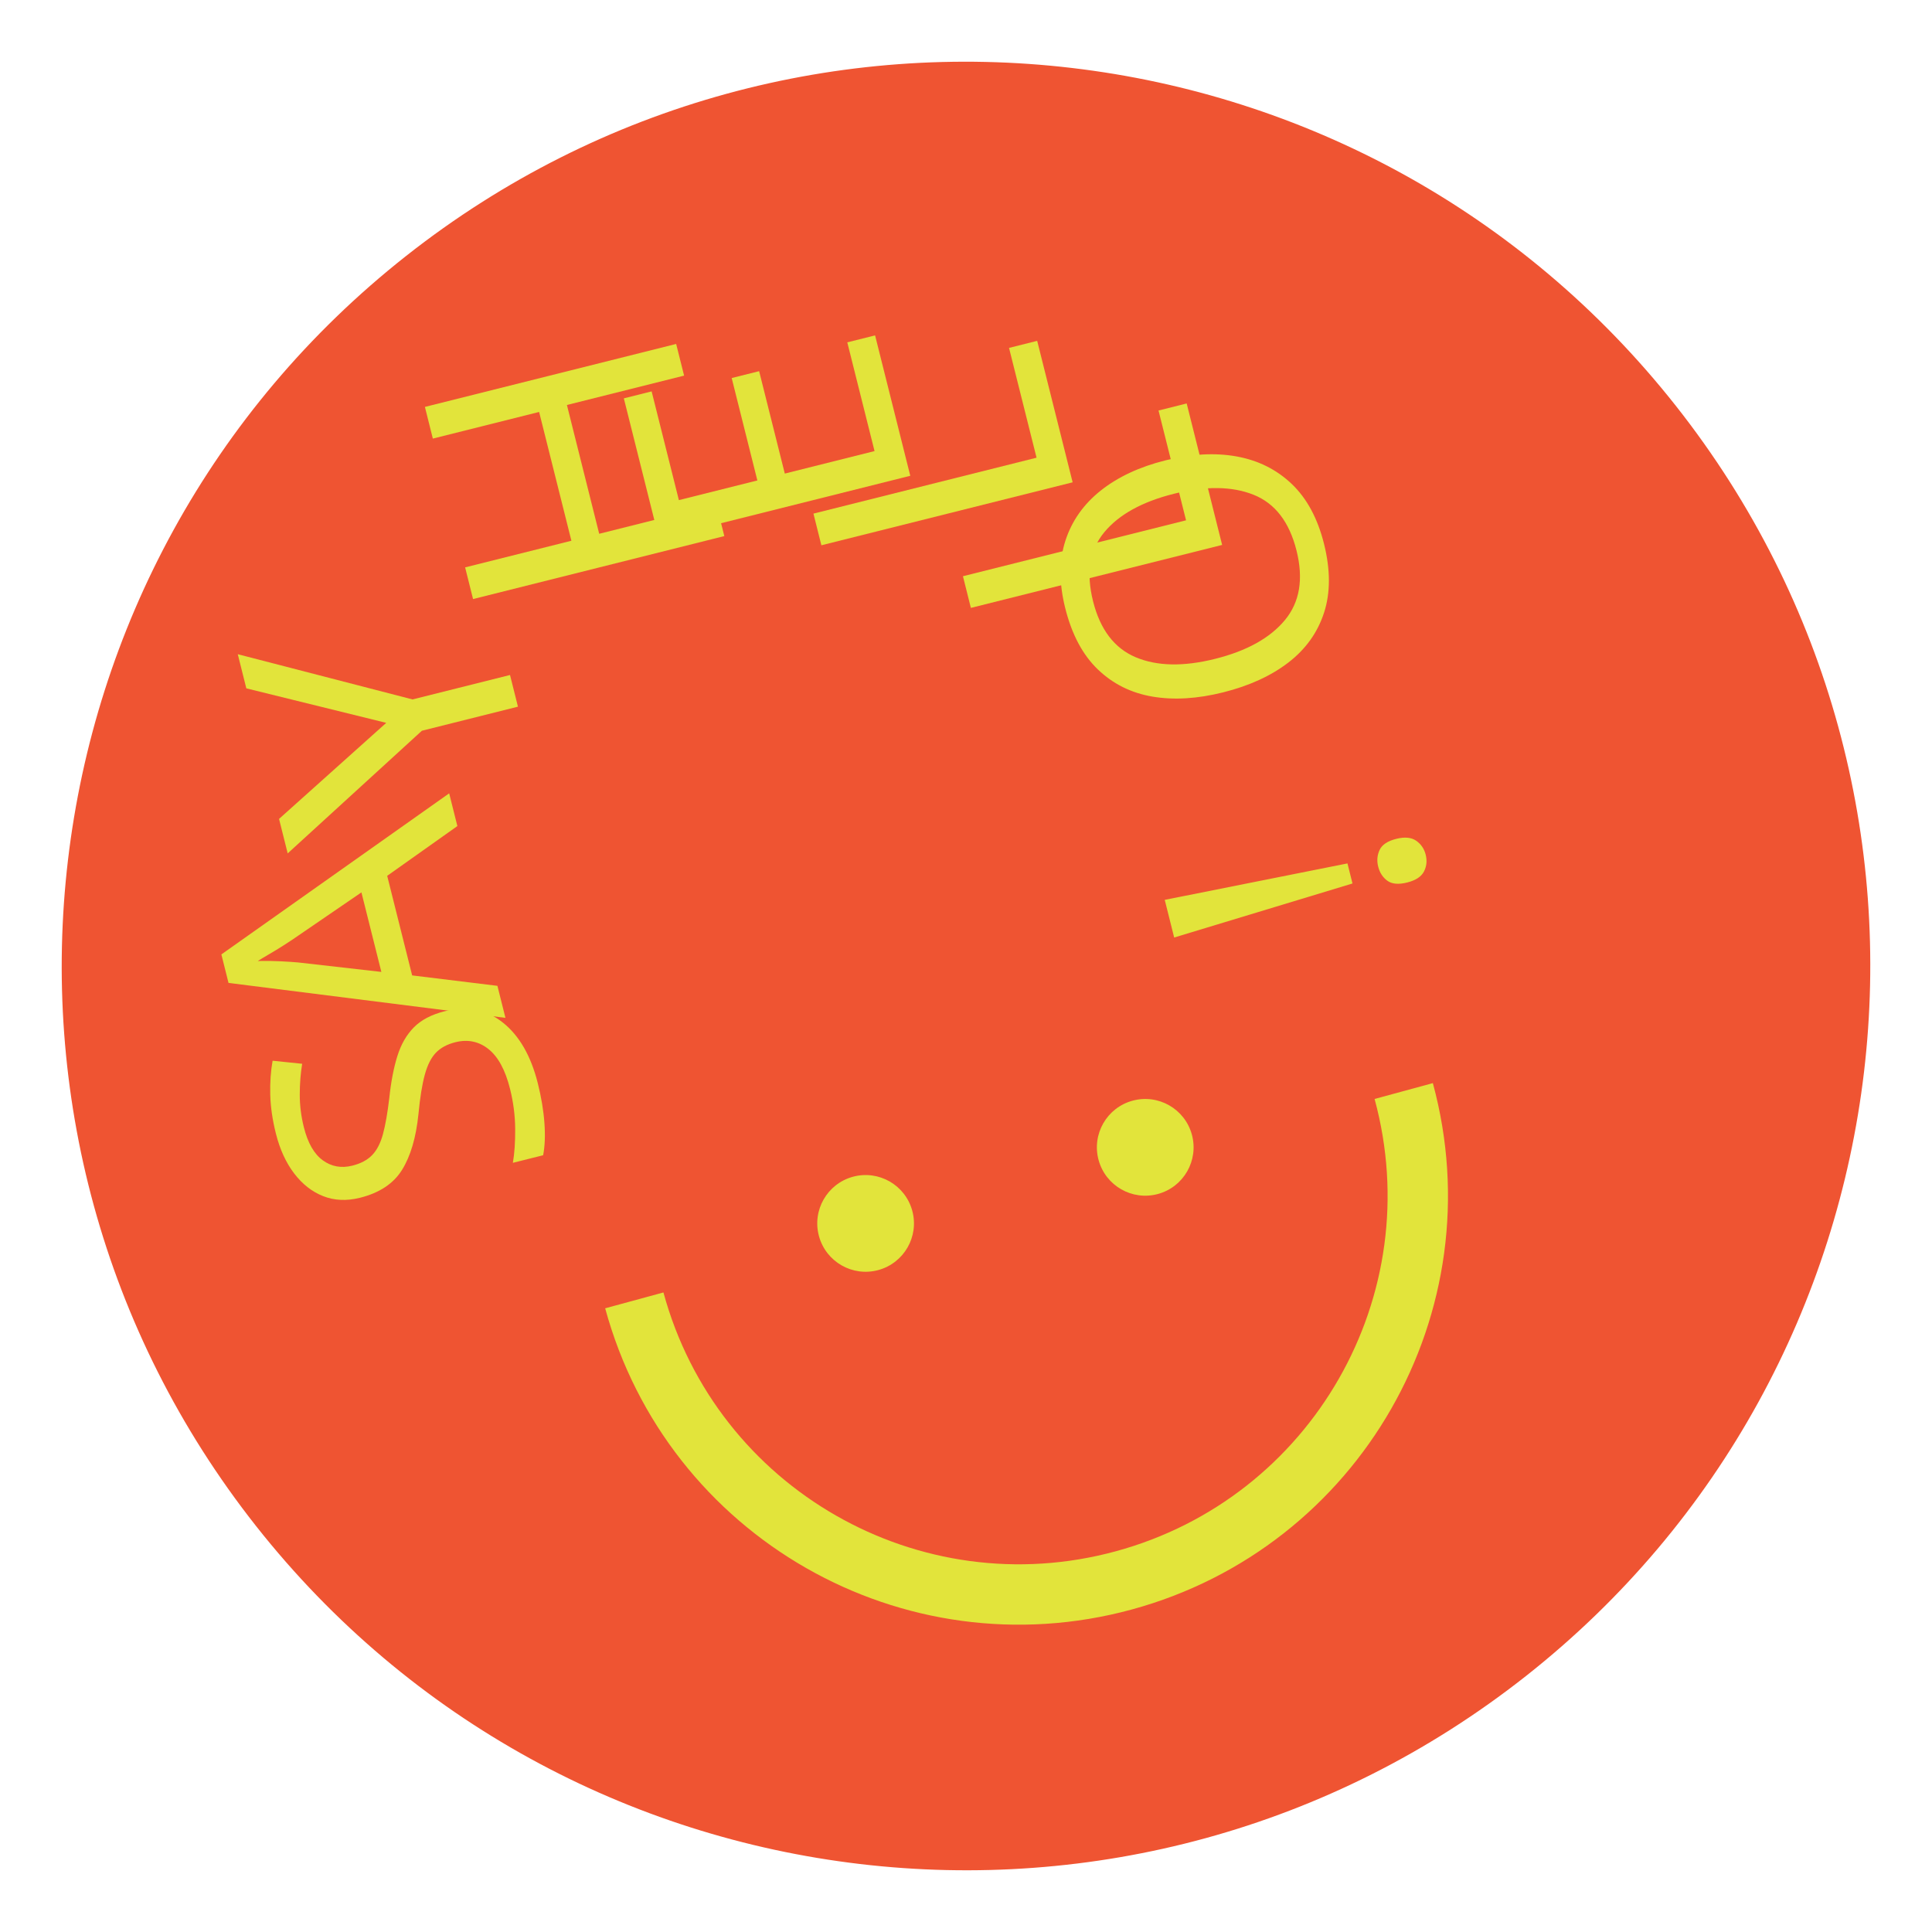
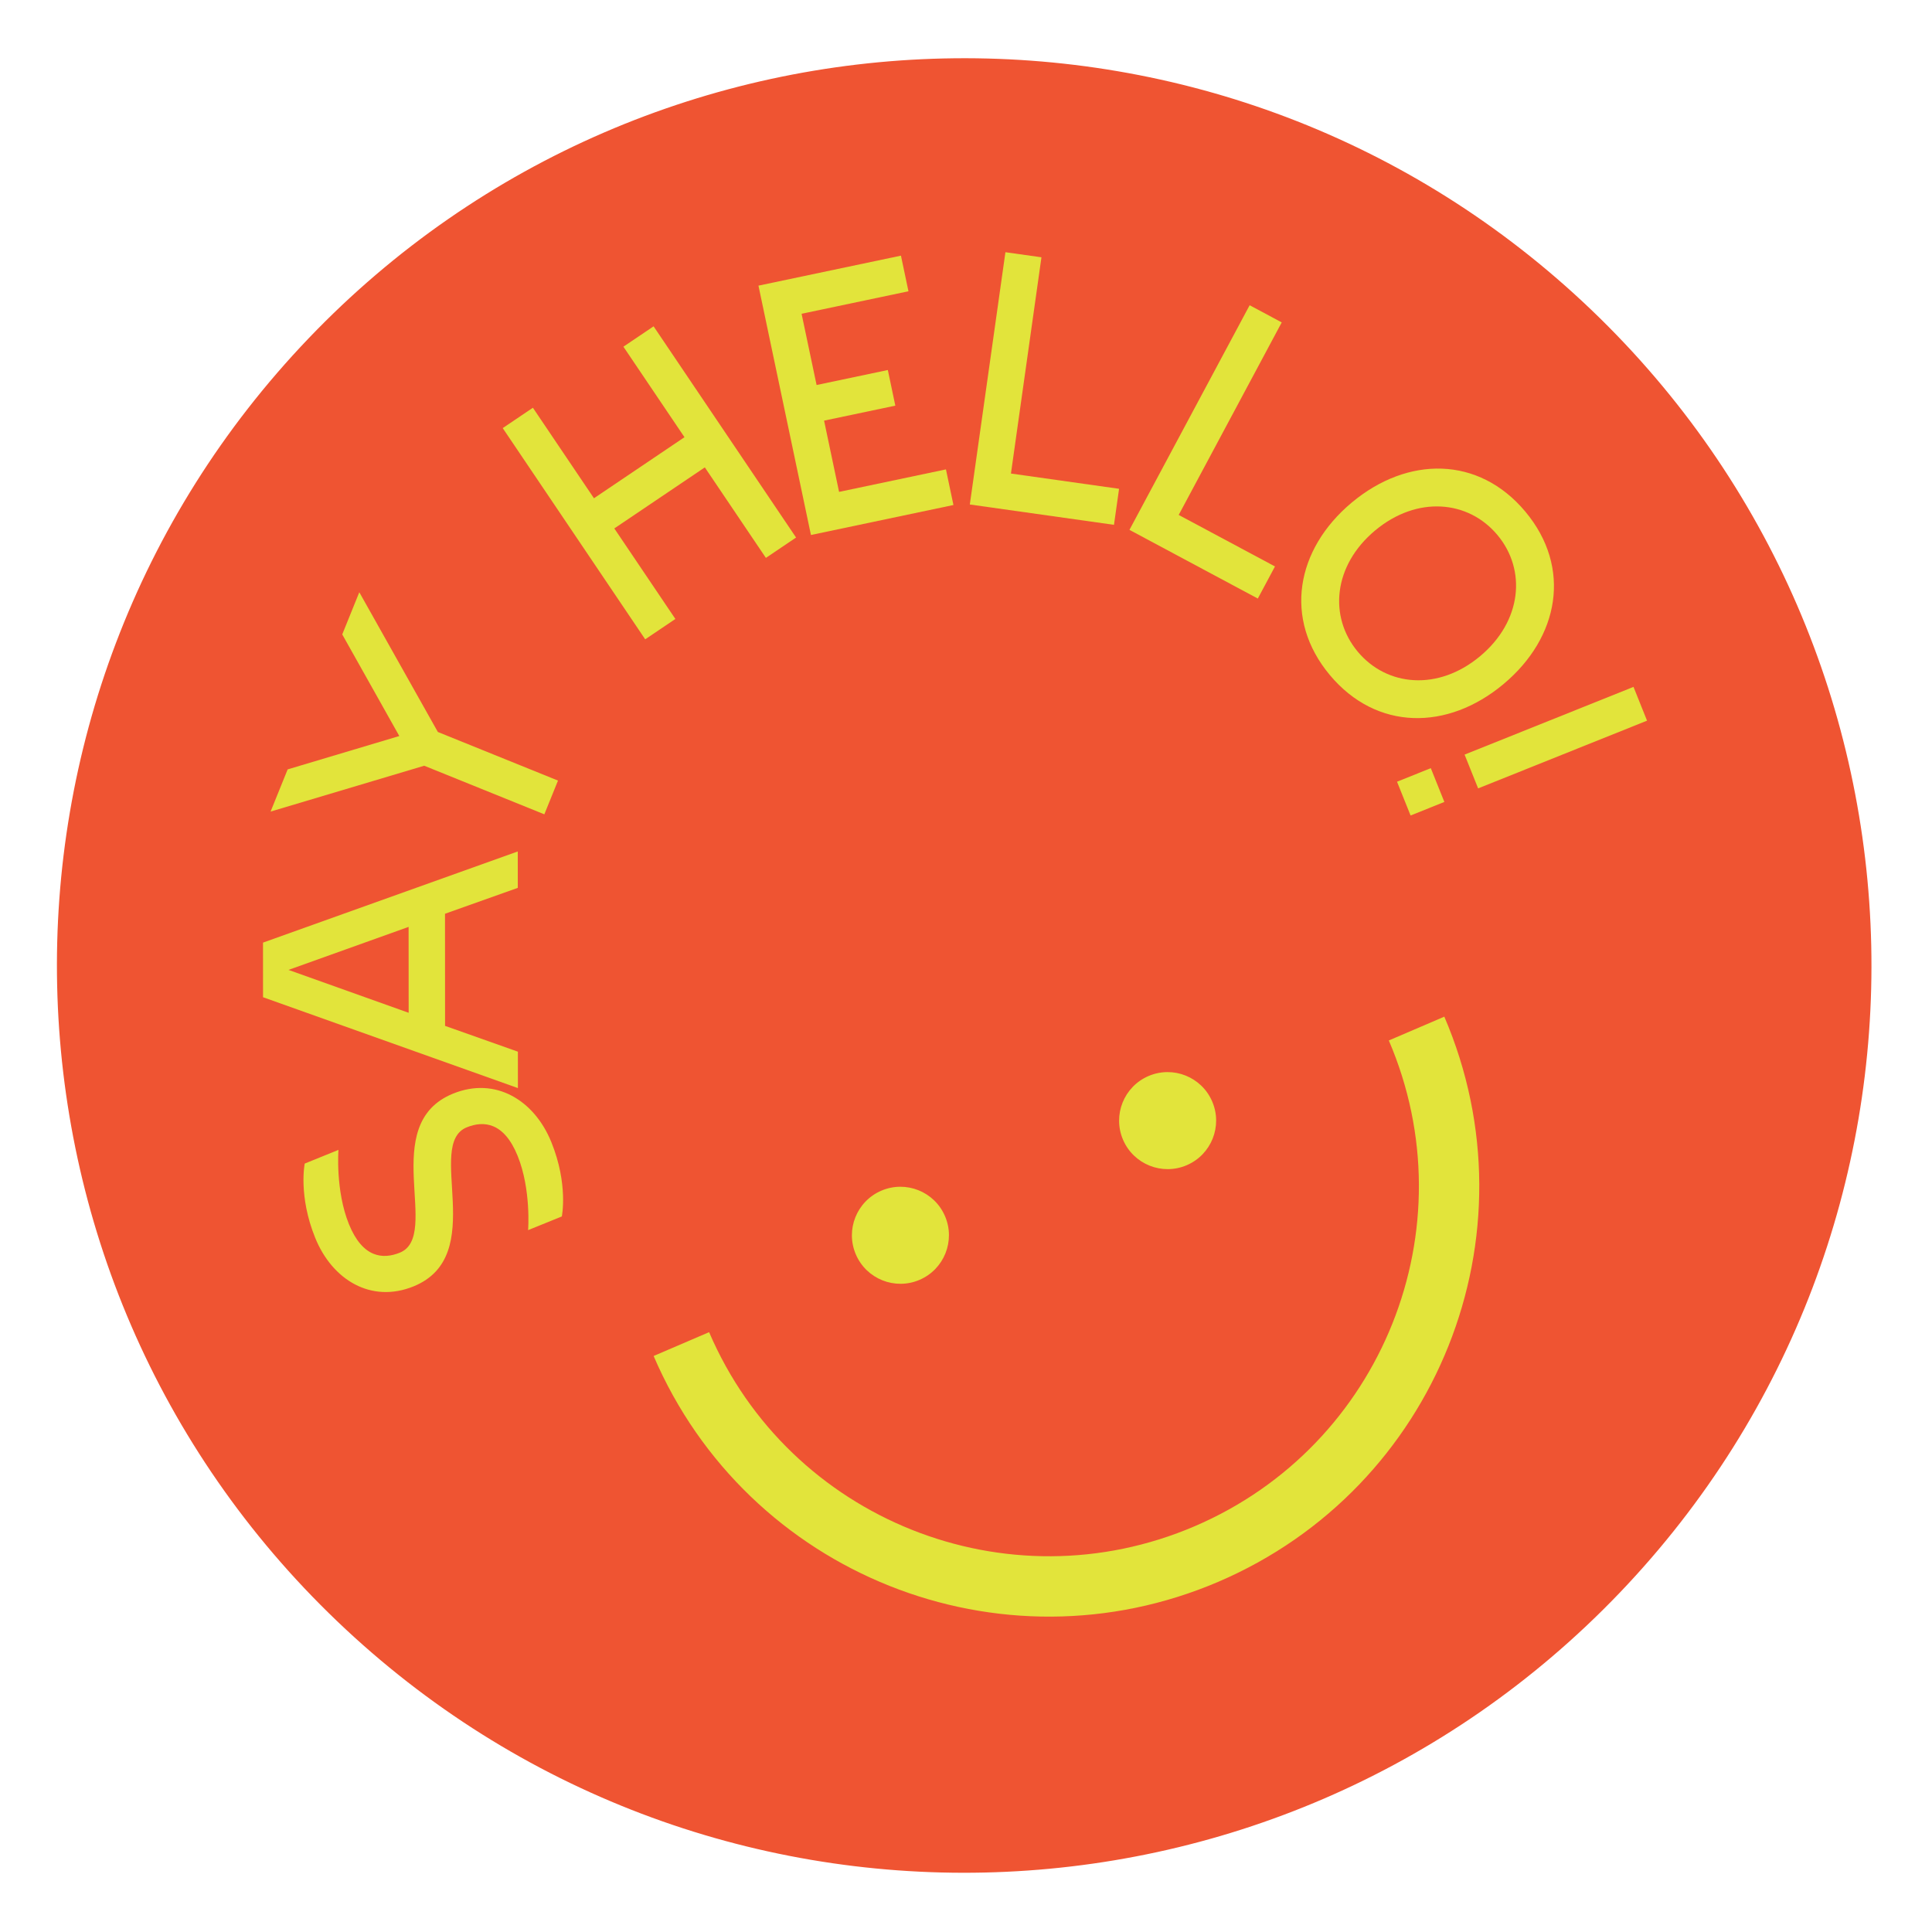
<svg xmlns="http://www.w3.org/2000/svg" version="1.1" id="Layer_1" x="0px" y="0px" width="2560px" height="2560px" viewBox="0 0 2560 2560" enable-background="new 0 0 2560 2560" xml:space="preserve">
  <g>
-     <path fill="#EF5432" d="M2220.699,537.893c409.857,519.532,320.928,1272.949-198.58,1682.799   c-519.542,409.855-1272.955,320.953-1682.816-198.582C-70.554,1502.586,18.362,749.161,537.9,339.311   C1057.429-70.553,1810.857,18.359,2220.699,537.893z" />
-     <path fill="none" d="M1367.416,685.194c332.771,39.248,570.707,340.846,531.428,673.632   c-39.256,332.771-340.867,570.713-673.646,531.451c-332.78-39.287-570.707-340.898-531.429-673.67   C733.032,883.842,1034.645,645.916,1367.416,685.194z" />
-     <text transform="matrix(-0.2431 -0.97 0.97 -0.2431 736.8213 1551.73)">
-       <tspan x="0" y="0" fill="#E2E43B" font-family="'VG5000-Regular'" font-size="480.708">S</tspan>
-       <tspan x="213.236" y="-15.716" fill="#E2E43B" font-family="'VG5000-Regular'" font-size="480.708" rotate="23.976">A</tspan>
-       <tspan x="494.764" y="100.598" fill="#E2E43B" font-family="'VG5000-Regular'" font-size="480.708" rotate="52.053">Y</tspan>
-       <tspan x="673.782" y="354.294" fill="#E2E43B" font-family="'VG5000-Regular'" font-size="480.708" rotate="69.985"> </tspan>
-       <tspan x="715.327" y="420.788" fill="#E2E43B" font-family="'VG5000-Regular'" font-size="480.708" rotate="85.973">H</tspan>
-       <tspan x="732.926" y="679.224" fill="#E2E43B" font-family="'VG5000-Regular'" font-size="480.708" rotate="107.282">E</tspan>
-       <tspan x="672.237" y="885.816" fill="#E2E43B" font-family="'VG5000-Regular'" font-size="480.708" rotate="127.981">L</tspan>
-       <tspan x="543.61" y="1057.793" fill="#E2E43B" font-family="'VG5000-Regular'" font-size="480.708" rotate="148.036">L</tspan>
-       <tspan x="371.077" y="1184.272" fill="#E2E43B" font-family="'VG5000-Regular'" font-size="480.708" rotate="171.953">O</tspan>
-       <tspan x="62.146" y="1212.906" fill="#E2E43B" font-family="'VG5000-Regular'" font-size="480.708" rotate="-169.953">!</tspan>
-     </text>
+     <path fill="#EF5432" d="M2108.547,410.55c479.81,458.916,496.745,1219.909,37.85,1699.71   c-458.922,479.819-1219.908,496.771-1699.733,37.856C-33.143,1689.208-50.08,928.21,408.83,448.403   C867.738-31.412,1628.74-48.358,2108.547,410.55z" />
    <g>
-       <path fill="#E2E43B" d="M1208.797,1604.271c9.291,34.139-10.857,69.334-45.003,78.627c-34.136,9.293-69.342-10.859-78.626-44.998    c-9.292-34.141,10.854-69.336,44.99-78.637C1164.303,1549.979,1199.505,1570.123,1208.797,1604.271z" />
-       <path fill="#E2E43B" d="M1579.313,1503.461c9.294,34.141-10.857,69.35-44.999,78.637c-34.141,9.283-69.342-10.852-78.627-44.992    c-9.292-34.148,10.85-69.357,44.998-78.635C1534.819,1449.178,1570.02,1469.32,1579.313,1503.461z" />
-       <path fill="none" stroke="#E2E43B" stroke-width="80" stroke-miterlimit="10" d="M1860.002,1445.689    c76.598,281.533-89.533,571.848-371.066,648.445c-281.533,76.598-571.844-89.533-648.444-371.066" />
+       <path fill="#E2E43B" d="M730.562,1513.396c22.645,55.879,13.895,98.465,13.895,98.465l-44.697,18.122    c0,0,4.225-53.758-13.895-98.464c-18.122-44.688-45.002-46.806-67.35-37.754c-55.875,22.647,29.898,170.035-70.675,210.804    c-55.876,22.647-107.511-8.451-130.166-64.324c-22.644-55.876-13.891-98.463-13.891-98.463l44.706-18.122    c0,0-4.236,53.757,13.883,98.464c18.118,44.691,45.006,46.805,67.354,37.753c55.874-22.649-29.901-170.029,70.672-210.798    C656.276,1426.429,707.914,1457.535,730.562,1513.396z" />
+       <path fill="#E2E43B" d="M589.651,1210.771l0.081,148.562l96.496,34.195l0.032,48.233l-337.725-120.389l-0.043-72.359    l337.577-120.788l0.031,48.233L589.651,1210.771z M541.421,1228.172l-159.148,57.005l159.214,56.823L541.421,1228.172z" />
+       <path fill="#E2E43B" d="M580.191,969.921l159.18,64.383l-18.091,44.711l-159.176-64.384l-203.56,60.753l22.611-55.898    l147.956-44.208l-75.618-134.645l22.6-55.893L580.191,969.921z" />
+       <path fill="#E2E43B" d="M866.038,432.407L1054.83,712.26l-39.979,26.969l-80.913-119.934l-119.946,80.911l80.919,119.948    l-39.977,26.968L666.137,567.255l39.977-26.967l80.909,119.935l119.947-80.912l-80.916-119.932L866.038,432.407z" />
+       <path fill="#E2E43B" d="M1062.141,415.763l19.873,94.397l94.406-19.867l9.927,47.209l-94.398,19.866l19.865,94.398l141.614-29.796    l9.932,47.192l-188.812,39.735l-69.541-330.4l188.801-39.747l9.935,47.207L1062.141,415.763z" />
+       <path fill="#E2E43B" d="M1482.825,647.679l-6.749,47.75l-191.011-26.953l47.169-334.279l47.744,6.731l-40.423,286.534    L1482.825,647.679z" />
+       <path fill="#E2E43B" d="M1689.418,750.577l-22.748,42.531l-170.091-91.016l159.273-297.646l42.511,22.758l-136.517,255.112    L1689.418,750.577z" />
+       <path fill="#E2E43B" d="M1992.162,906.502c-74.024,61.861-168.204,61.986-230.055-12.033    c-61.86-74.019-45.002-166.675,29.023-228.537c74.01-61.856,168.197-61.985,230.051,12.036    C2083.043,752.002,2066.182,844.642,1992.162,906.502z M1822.053,702.944c-55.516,46.392-61.6,114.338-22.936,160.603    c38.665,46.263,106.601,52.336,162.116,5.945c55.514-46.39,61.596-114.32,22.939-160.586    C1945.516,662.639,1877.573,656.551,1822.053,702.944z" />
+       <path fill="#E2E43B" d="M1869.086,1080.568l-17.953-44.757l44.758-17.96l17.955,44.773L1869.086,1080.568z M1958.602,1044.664    l-17.95-44.759l223.825-89.747l17.938,44.762L1958.602,1044.664z" />
    </g>
+     <path fill="#E2E43B" d="M1252.178,1611.46c14,32.622-1.098,70.409-33.728,84.412c-32.616,13.999-70.417-1.095-84.418-33.717   c-14.001-32.621,1.099-70.407,33.725-84.42C1200.375,1563.745,1238.175,1578.831,1252.178,1611.46z" />
+     <path fill="#E2E43B" d="M1606.223,1459.527c14.002,32.621-1.094,70.417-33.724,84.42c-32.618,13.991-70.419-1.095-84.419-33.716   c-13.987-32.636,1.109-70.429,33.727-84.421C1554.435,1411.808,1592.223,1426.906,1606.223,1459.527z" />
+     <path fill="none" stroke="#E2E43B" stroke-width="80" stroke-miterlimit="10" d="M1877.022,1362.902   c115.442,269.019-9.039,580.676-278.057,696.121c-269.02,115.451-580.672-9.043-696.127-278.057" />
  </g>
</svg>
